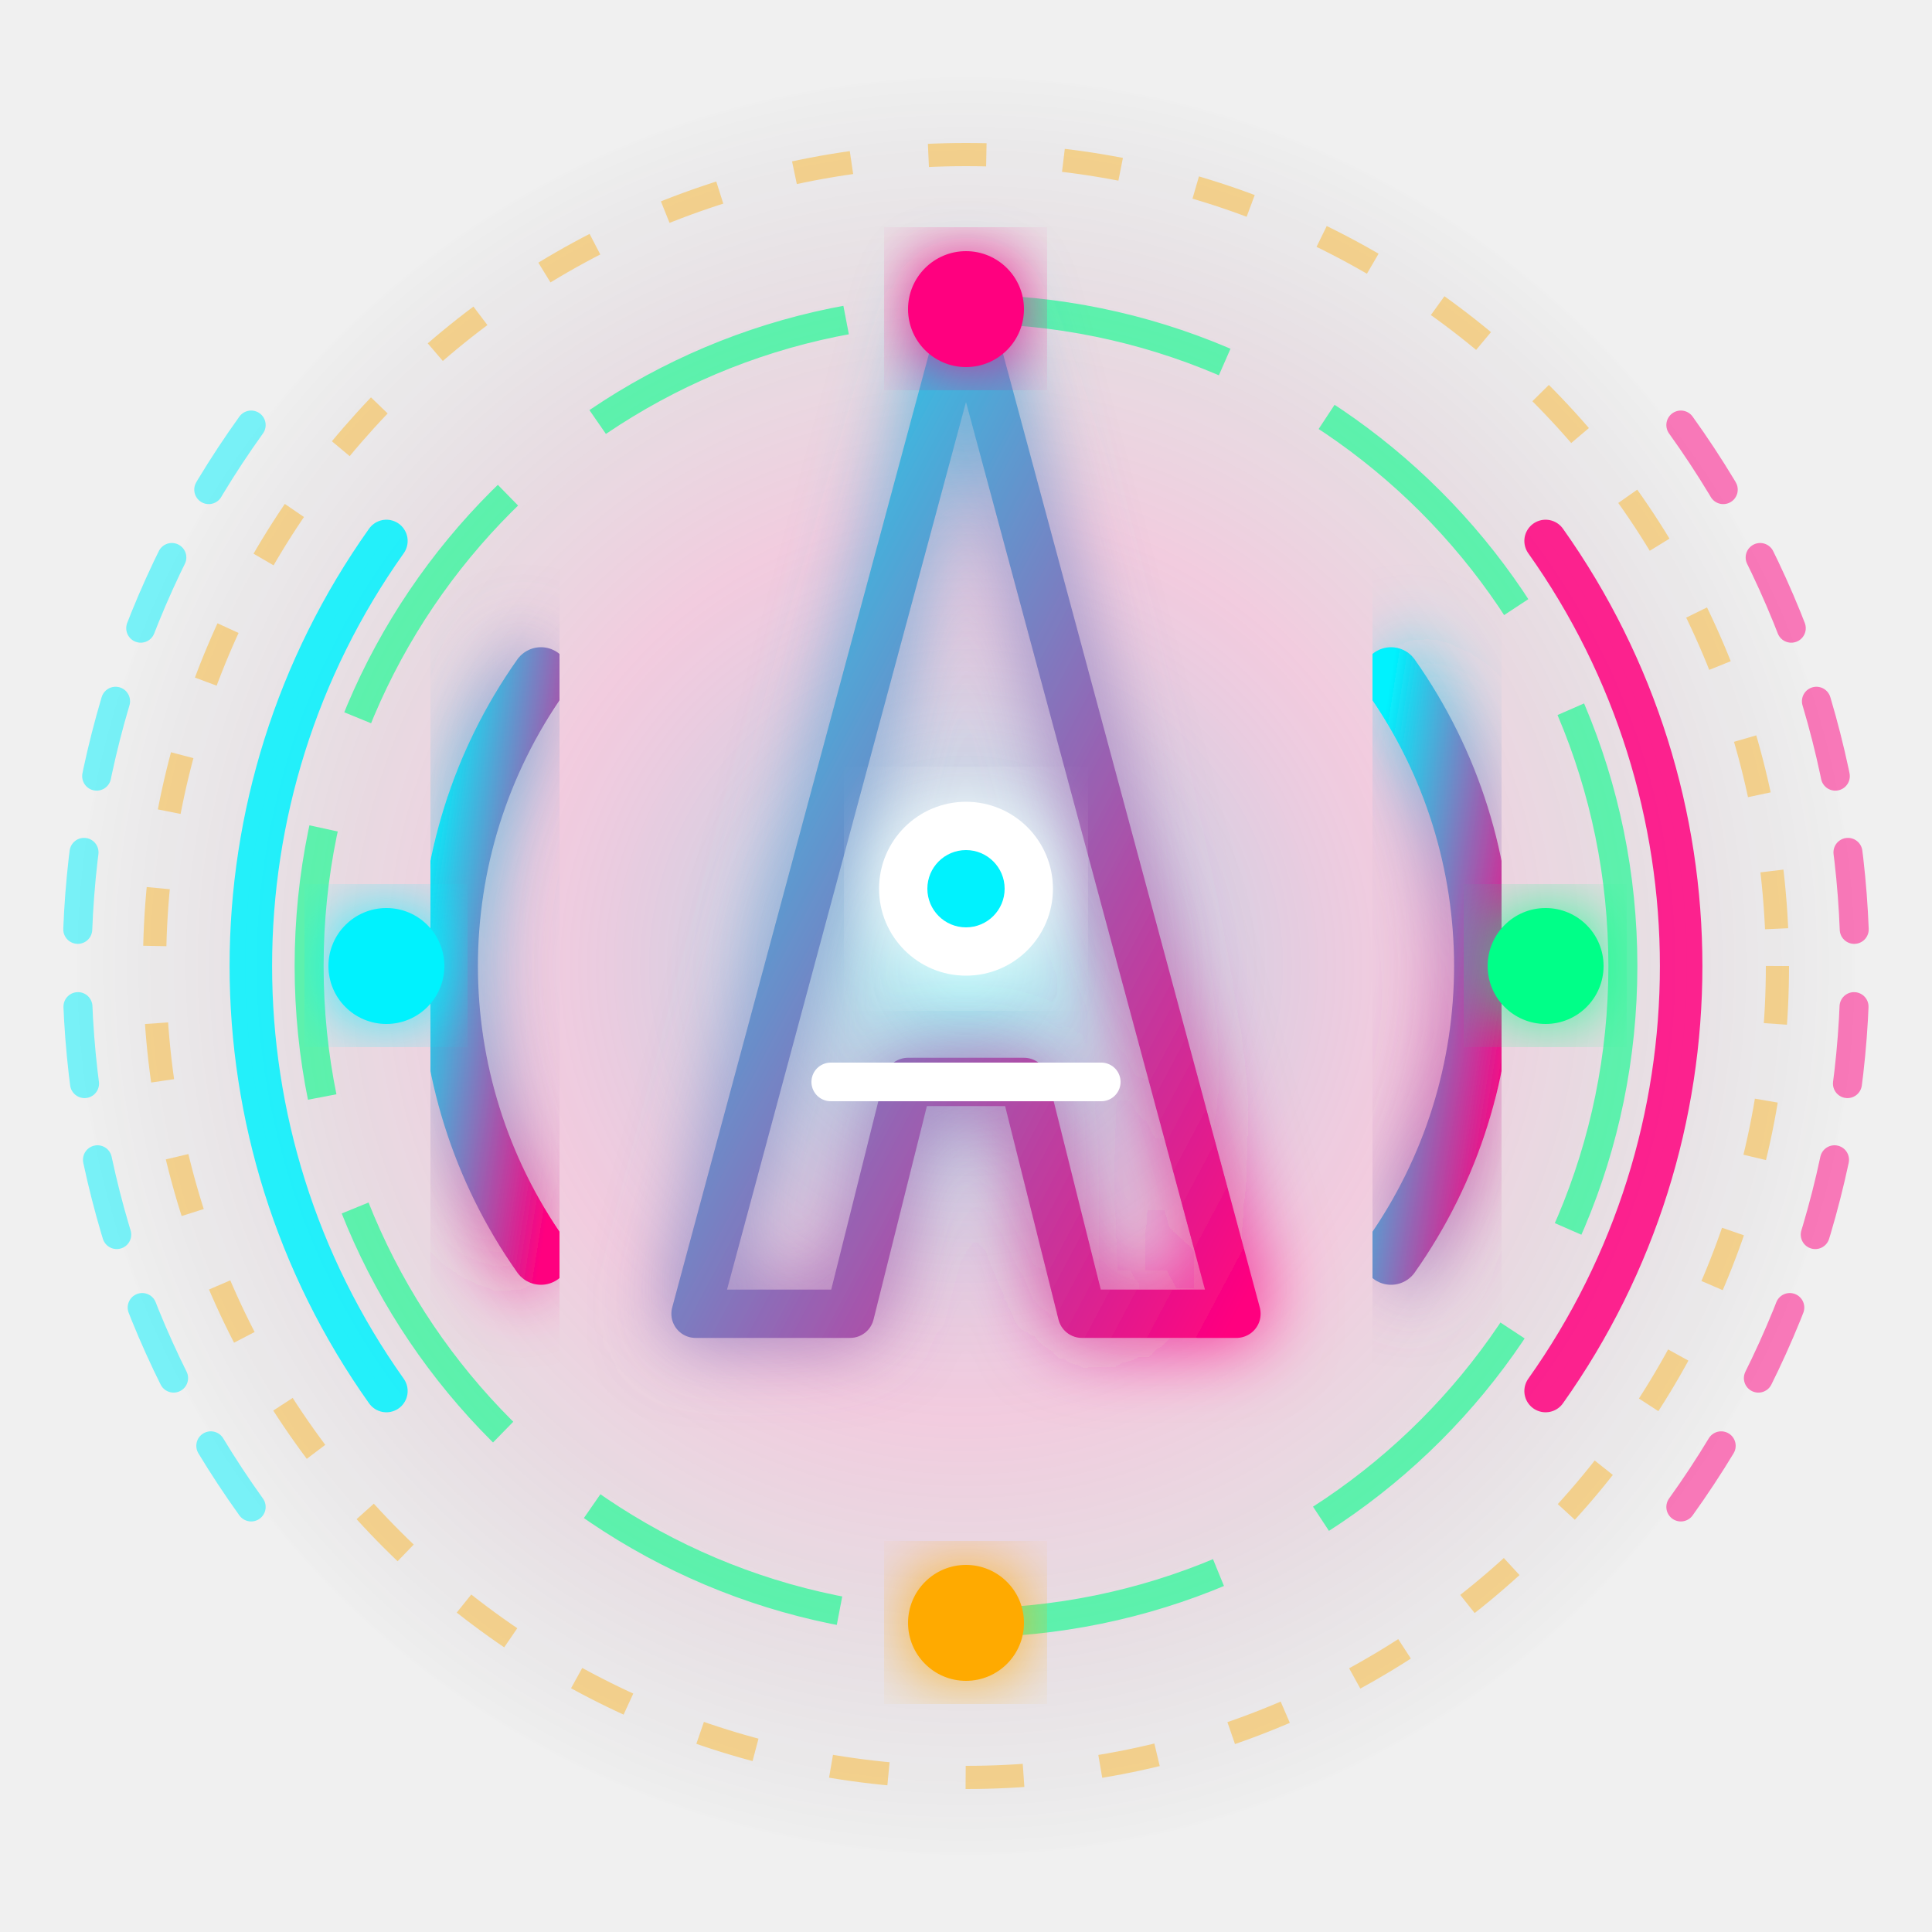
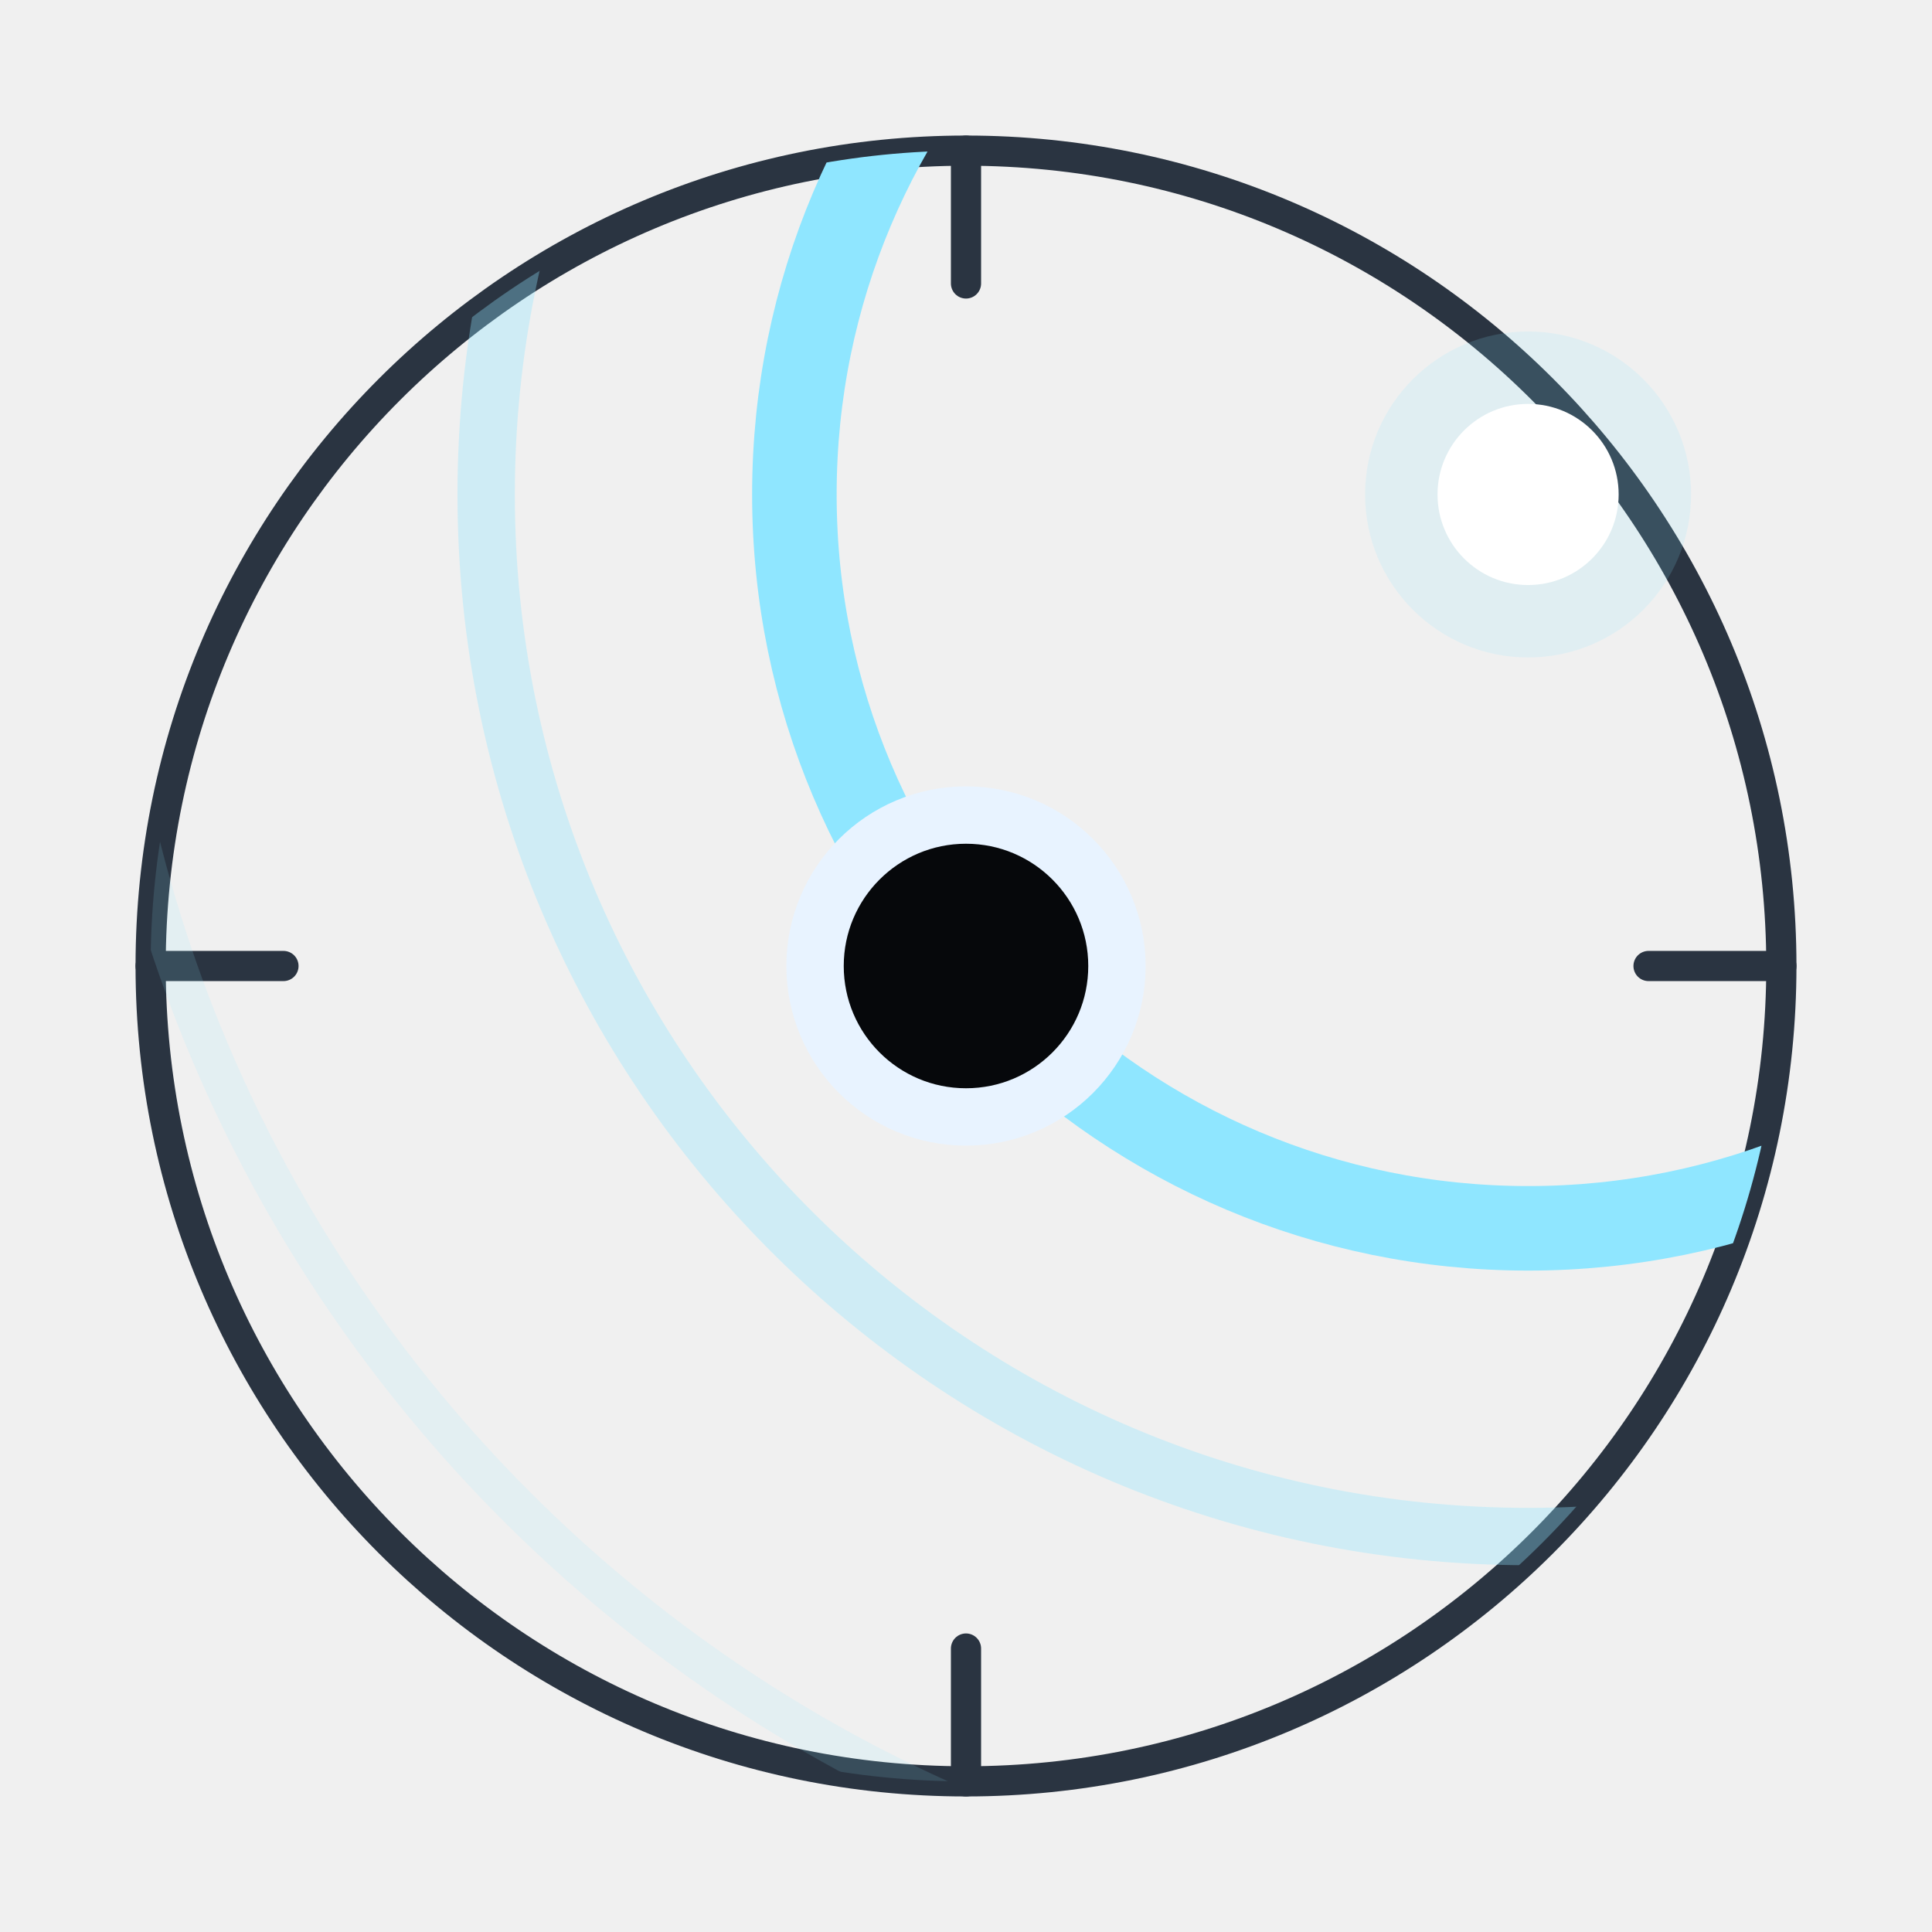
- <svg xmlns="http://www.w3.org/2000/svg" viewBox="0 0 100 100" width="100%" height="100%">
+ <svg xmlns="http://www.w3.org/2000/svg" viewBox="0 0 64 64" fill="none" role="img" aria-label="AuraStream">
  <defs>
-     <radialGradient id="auraGlow" cx="50%" cy="50%" r="50%">
-       <stop offset="0%" stop-color="#00f2fe" stop-opacity="0.35" />
-       <stop offset="50%" stop-color="#ff007f" stop-opacity="0.15" />
-       <stop offset="100%" stop-color="#050811" stop-opacity="0" />
-     </radialGradient>
-     <linearGradient id="cyanMagentaGrad" x1="0%" y1="0%" x2="100%" y2="100%">
-       <stop offset="0%" stop-color="#00f2fe" />
-       <stop offset="100%" stop-color="#ff007f" />
-     </linearGradient>
-     <linearGradient id="goldMagentaGrad" x1="0%" y1="100%" x2="100%" y2="0%">
-       <stop offset="0%" stop-color="#ffaa00" />
-       <stop offset="100%" stop-color="#ff007f" />
-     </linearGradient>
-     <linearGradient id="cyanEmeraldGrad" x1="100%" y1="0%" x2="0%" y2="100%">
-       <stop offset="0%" stop-color="#00ff88" />
-       <stop offset="100%" stop-color="#00f2fe" />
-     </linearGradient>
-     <filter id="neonBloom" x="-20%" y="-20%" width="140%" height="140%">
-       <feGaussianBlur stdDeviation="2" result="blur" />
-       <feMerge>
-         <feMergeNode in="blur" />
-         <feMergeNode in="SourceGraphic" />
-       </feMerge>
-     </filter>
+     <clipPath id="stm">
+       <circle cx="32" cy="32" r="27.01" />
+     </clipPath>
  </defs>
-   <circle cx="50" cy="50" r="46" fill="url(#auraGlow)" />
-   <circle cx="50" cy="50" r="42" fill="none" stroke="#ffaa00" stroke-width="1.2" stroke-dasharray="3 4" opacity="0.4" />
-   <circle cx="50" cy="50" r="34" fill="none" stroke="#00ff88" stroke-width="1.5" stroke-dasharray="14 6" opacity="0.6" />
-   <path d="M 28 35 A 26 26 0 0 0 28 65" fill="none" stroke="url(#cyanMagentaGrad)" stroke-width="3" stroke-linecap="round" filter="url(#neonBloom)" />
-   <path d="M 20 28 A 38 38 0 0 0 20 72" fill="none" stroke="#00f2fe" stroke-width="2.2" stroke-linecap="round" opacity="0.85" />
-   <path d="M 13 22 A 48 48 0 0 0 13 78" fill="none" stroke="#00f2fe" stroke-width="1.5" stroke-linecap="round" opacity="0.5" stroke-dasharray="4 4" />
-   <path d="M 72 35 A 26 26 0 0 1 72 65" fill="none" stroke="url(#cyanMagentaGrad)" stroke-width="3" stroke-linecap="round" filter="url(#neonBloom)" />
-   <path d="M 80 28 A 38 38 0 0 1 80 72" fill="none" stroke="#ff007f" stroke-width="2.2" stroke-linecap="round" opacity="0.85" />
-   <path d="M 87 22 A 48 48 0 0 1 87 78" fill="none" stroke="#ff007f" stroke-width="1.5" stroke-linecap="round" opacity="0.5" stroke-dasharray="4 4" />
-   <path d="M 50 16 L 36 68 L 44 68 L 47 56 L 53 56 L 56 68 L 64 68 Z" fill="none" stroke="url(#cyanMagentaGrad)" stroke-width="2.5" stroke-linejoin="round" filter="url(#neonBloom)" />
-   <line x1="43" y1="56" x2="57" y2="56" stroke="#ffffff" stroke-width="2" stroke-linecap="round" />
-   <circle cx="50" cy="46" r="4.5" fill="#ffffff" filter="url(#neonBloom)" />
-   <circle cx="50" cy="46" r="2" fill="#00f2fe" />
-   <circle cx="50" cy="16" r="3" fill="#ff007f" filter="url(#neonBloom)" />
-   <circle cx="20" cy="50" r="3" fill="#00f2fe" filter="url(#neonBloom)" />
-   <circle cx="80" cy="50" r="3" fill="#00ff88" filter="url(#neonBloom)" />
-   <circle cx="50" cy="84" r="3" fill="#ffaa00" filter="url(#neonBloom)" />
+   <circle cx="32" cy="32" r="27.01" stroke="#2A3441" stroke-width="1.00" fill="none" />
+   <g stroke="#2A3441" stroke-width="1.00" stroke-linecap="round">
+     <path d="M 32 4.99 v 4.40" />
+     <path d="M 32 59.01 v -4.40" />
+     <path d="M 4.99 32 h 4.40" />
+     <path d="M 59.01 32 h -4.40" />
+   </g>
+   <g clip-path="url(#stm)" fill="none" stroke="#8FE6FF" stroke-linecap="round">
+     <path d="M 50.62 -31.02 a 47.40 47.40 0 1 0 0.01 0" stroke-width="1.30" opacity="0.14" />
+     <path d="M 50.62 -18.14 a 34.52 34.52 0 1 0 0.01 0" stroke-width="1.90" opacity="0.34" />
+     <path d="M 50.62 -7.93 a 24.31 24.31 0 1 0 0.01 0" stroke-width="2.80" opacity="1.0" />
+   </g>
+   <circle cx="50.62" cy="16.38" r="5.40" fill="#8FE6FF" opacity="0.16" />
+   <circle cx="50.62" cy="16.38" r="3.00" fill="#FFFFFF" />
+   <circle cx="32" cy="32" r="5.00" fill="#06080B" />
+   <circle cx="32" cy="32" r="5.00" stroke="#E8F3FF" stroke-width="1.90" fill="none" />
</svg>
